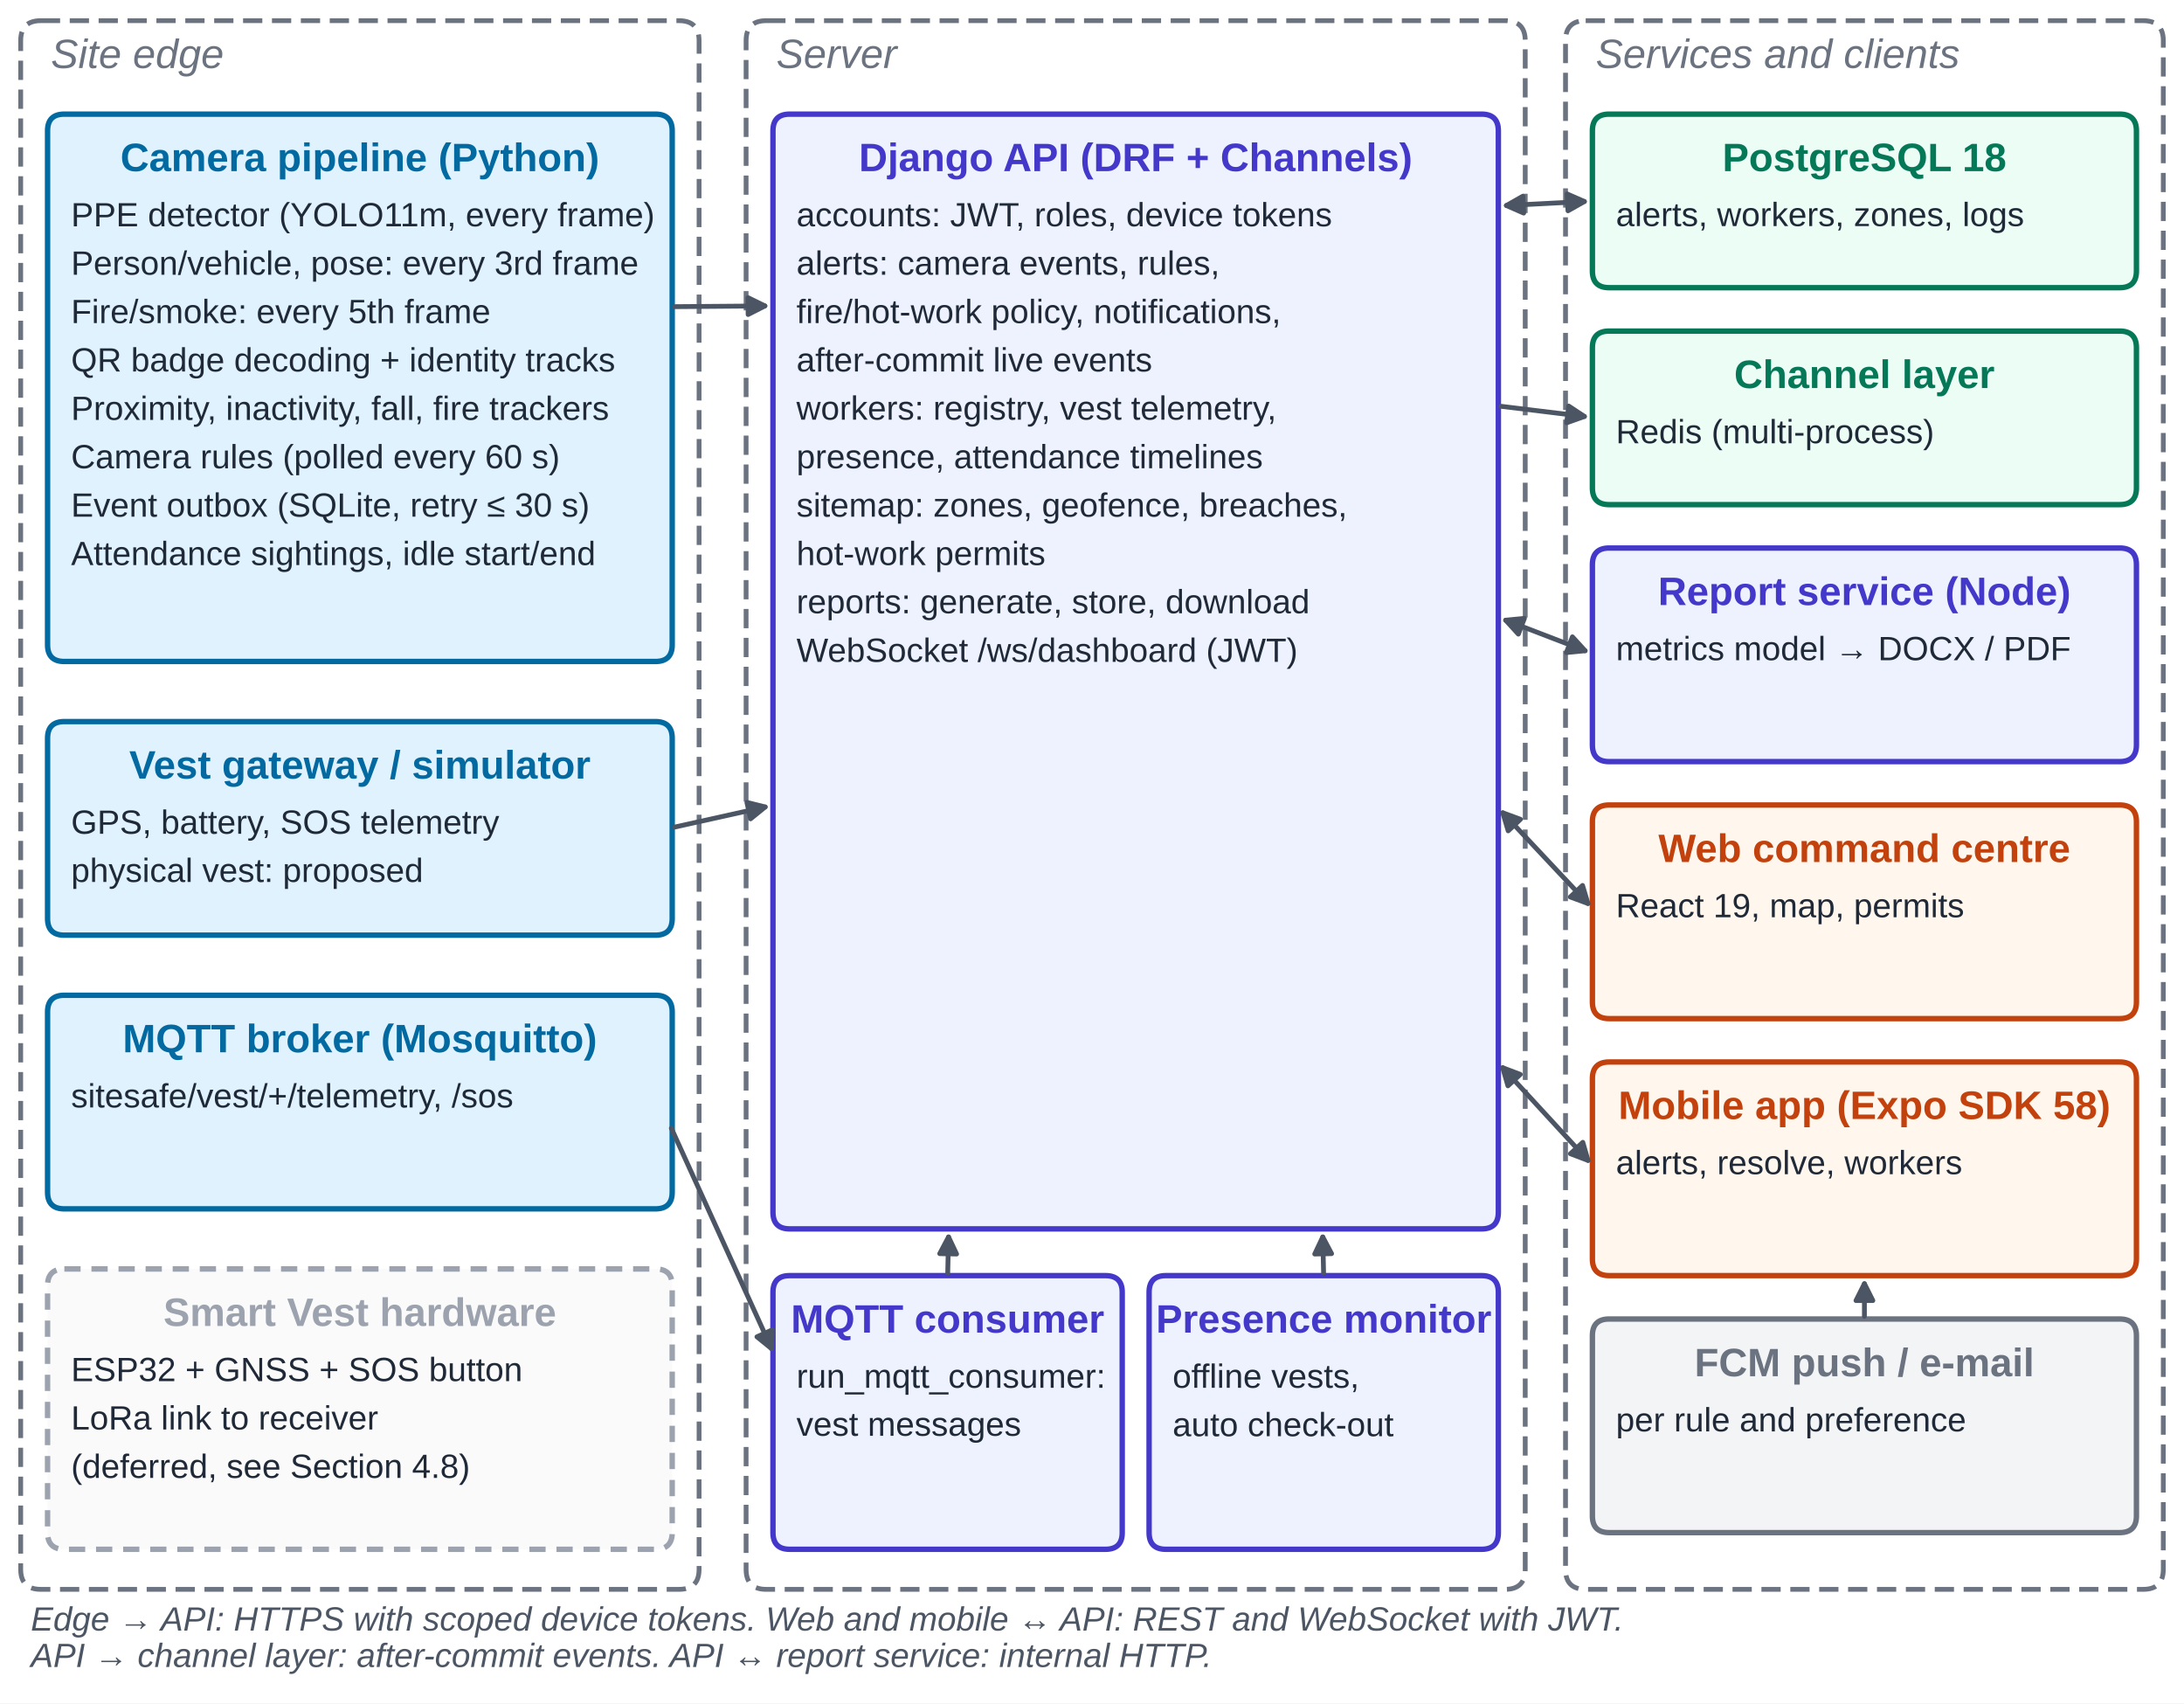
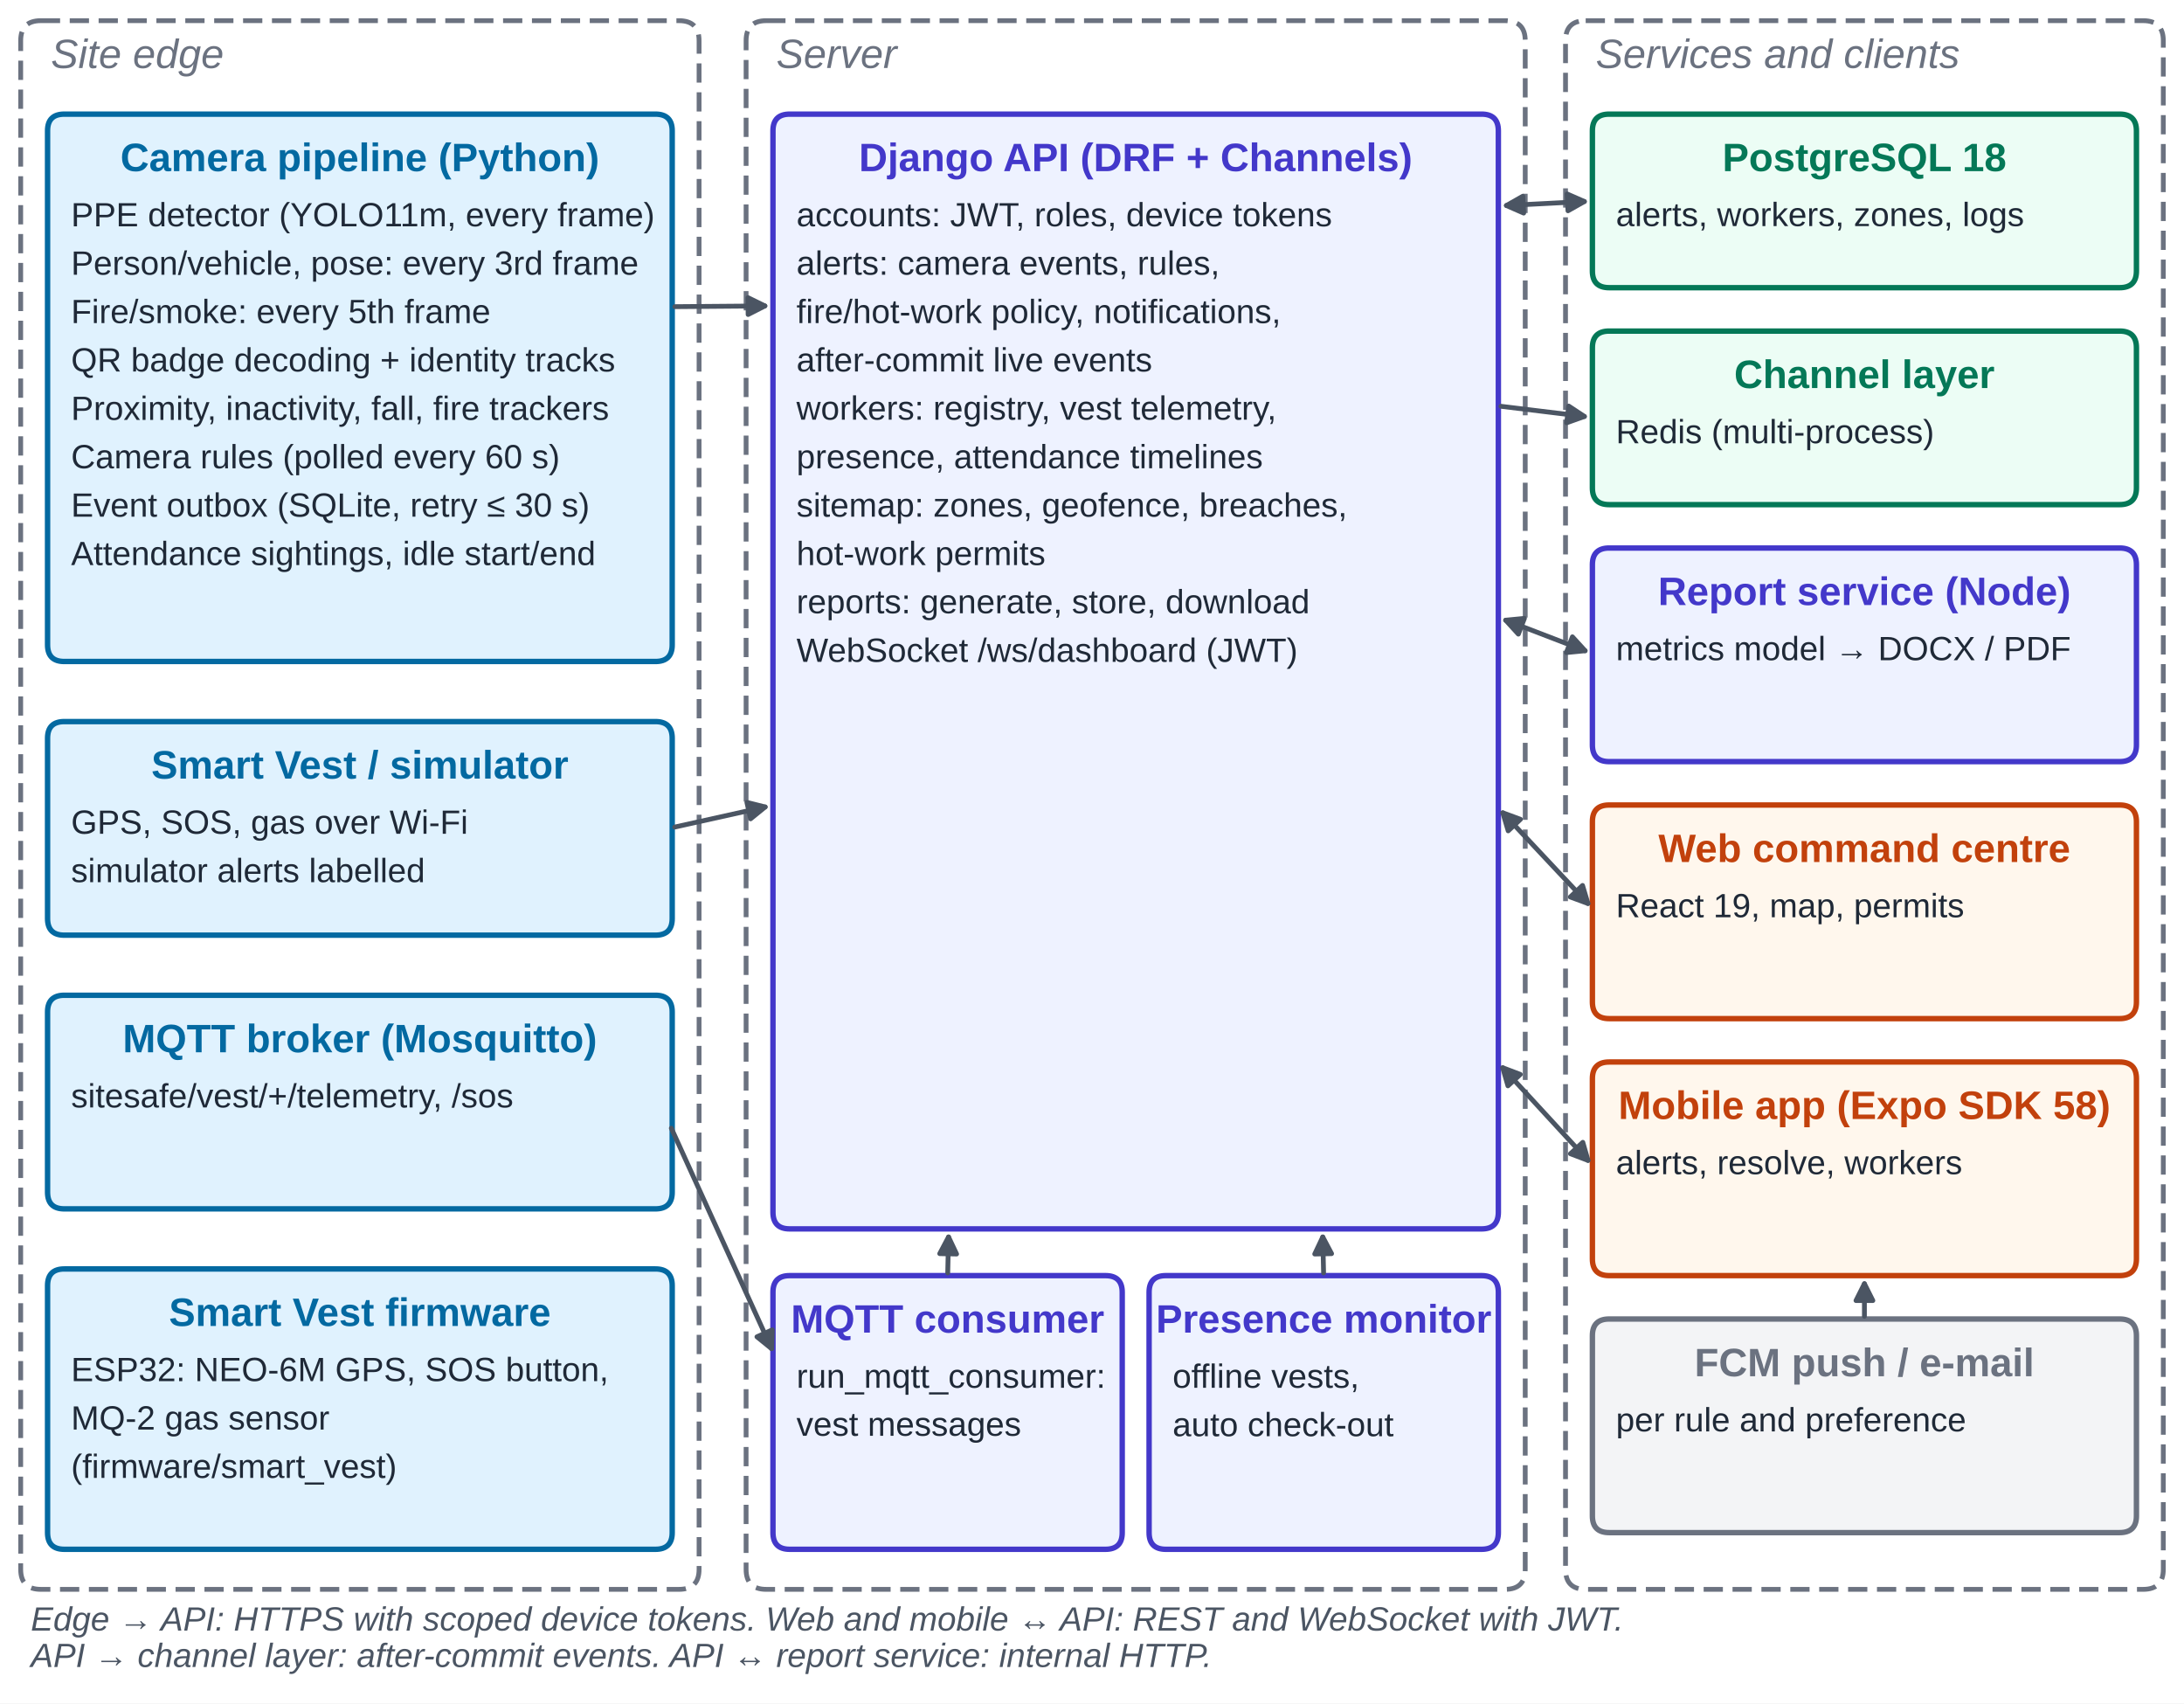
<svg xmlns="http://www.w3.org/2000/svg" width="362.88pt" height="282.96pt" viewBox="0 0 362.88 282.96" version="1.1">
  <defs>
    <style type="text/css">*{stroke-linejoin: round; stroke-linecap: butt}</style>
  </defs>
  <g id="figure_1">
    <g id="patch_1">
      <path d="M 0 282.96  L 362.88 282.96  L 362.88 0  L 0 0  z " style="fill: #ffffff" />
    </g>
    <g id="axes_1">
      <g id="patch_2">
-         <path d="M 6.786 3.434  L 112.806 3.434  Q 116.154 3.434 116.154 6.761  L 116.154 260.676  Q 116.154 264.002 112.806 264.002  L 6.786 264.002  Q 3.438 264.002 3.438 260.676  L 3.438 6.761  Q 3.438 3.434 6.786 3.434  L 6.786 3.434  z " clip-path="url(#pd71b66745c)" style="fill: none; stroke-dasharray: 3.2,1.6; stroke-dashoffset: 0; stroke: #6b7280; stroke-width: 0.8; stroke-linejoin: miter" />
+         <path d="M 6.786 3.434  L 112.806 3.434  Q 116.154 3.434 116.154 6.761  L 116.154 260.676  Q 116.154 264.002 112.806 264.002  L 6.786 264.002  Q 3.438 264.002 3.438 260.676  L 3.438 6.761  Q 3.438 3.434 6.786 3.434  L 6.786 3.434  z " clip-path="url(#p2b58ecd0dc)" style="fill: none; stroke-dasharray: 3.2,1.6; stroke-dashoffset: 0; stroke: #6b7280; stroke-width: 0.8; stroke-linejoin: miter" />
      </g>
      <g id="patch_3">
-         <path d="M 127.314 3.434  L 250.074 3.434  Q 253.422 3.434 253.422 6.761  L 253.422 260.676  Q 253.422 264.002 250.074 264.002  L 127.314 264.002  Q 123.966 264.002 123.966 260.676  L 123.966 6.761  Q 123.966 3.434 127.314 3.434  L 127.314 3.434  z " clip-path="url(#pd71b66745c)" style="fill: none; stroke-dasharray: 3.2,1.6; stroke-dashoffset: 0; stroke: #6b7280; stroke-width: 0.8; stroke-linejoin: miter" />
+         <path d="M 127.314 3.434  L 250.074 3.434  Q 253.422 3.434 253.422 6.761  L 253.422 260.676  Q 253.422 264.002 250.074 264.002  L 127.314 264.002  Q 123.966 264.002 123.966 260.676  L 123.966 6.761  Q 123.966 3.434 127.314 3.434  L 127.314 3.434  z " clip-path="url(#p2b58ecd0dc)" style="fill: none; stroke-dasharray: 3.2,1.6; stroke-dashoffset: 0; stroke: #6b7280; stroke-width: 0.8; stroke-linejoin: miter" />
      </g>
      <g id="patch_4">
-         <path d="M 263.466 3.434  L 356.094 3.434  Q 359.442 3.434 359.442 6.761  L 359.442 260.676  Q 359.442 264.002 356.094 264.002  L 263.466 264.002  Q 260.118 264.002 260.118 260.676  L 260.118 6.761  Q 260.118 3.434 263.466 3.434  L 263.466 3.434  z " clip-path="url(#pd71b66745c)" style="fill: none; stroke-dasharray: 3.2,1.6; stroke-dashoffset: 0; stroke: #6b7280; stroke-width: 0.8; stroke-linejoin: miter" />
+         <path d="M 263.466 3.434  L 356.094 3.434  Q 359.442 3.434 359.442 6.761  L 359.442 260.676  Q 359.442 264.002 356.094 264.002  L 263.466 264.002  Q 260.118 264.002 260.118 260.676  L 260.118 6.761  Q 260.118 3.434 263.466 3.434  L 263.466 3.434  z " clip-path="url(#p2b58ecd0dc)" style="fill: none; stroke-dasharray: 3.2,1.6; stroke-dashoffset: 0; stroke: #6b7280; stroke-width: 0.8; stroke-linejoin: miter" />
      </g>
      <g id="patch_5">
-         <path d="M 10.692 18.958  L 108.9 18.958  Q 111.69 18.958 111.69 21.73  L 111.69 107.107  Q 111.69 109.879 108.9 109.879  L 10.692 109.879  Q 7.902 109.879 7.902 107.107  L 7.902 21.73  Q 7.902 18.958 10.692 18.958  z " clip-path="url(#pd71b66745c)" style="fill: #e0f2fe; stroke: #0369a1; stroke-width: 0.9; stroke-linejoin: miter" />
+         <path d="M 10.692 18.958  L 108.9 18.958  Q 111.69 18.958 111.69 21.73  L 111.69 107.107  Q 111.69 109.879 108.9 109.879  L 10.692 109.879  Q 7.902 109.879 7.902 107.107  L 7.902 21.73  Q 7.902 18.958 10.692 18.958  z " clip-path="url(#p2b58ecd0dc)" style="fill: #e0f2fe; stroke: #0369a1; stroke-width: 0.9; stroke-linejoin: miter" />
      </g>
      <g id="patch_6">
-         <path d="M 10.692 119.858  L 108.9 119.858  Q 111.69 119.858 111.69 122.63  L 111.69 152.568  Q 111.69 155.34 108.9 155.34  L 10.692 155.34  Q 7.902 155.34 7.902 152.568  L 7.902 122.63  Q 7.902 119.858 10.692 119.858  z " clip-path="url(#pd71b66745c)" style="fill: #e0f2fe; stroke: #0369a1; stroke-width: 0.9; stroke-linejoin: miter" />
+         <path d="M 10.692 119.858  L 108.9 119.858  Q 111.69 119.858 111.69 122.63  L 111.69 152.568  Q 111.69 155.34 108.9 155.34  L 10.692 155.34  Q 7.902 155.34 7.902 152.568  L 7.902 122.63  Q 7.902 119.858 10.692 119.858  z " clip-path="url(#p2b58ecd0dc)" style="fill: #e0f2fe; stroke: #0369a1; stroke-width: 0.9; stroke-linejoin: miter" />
      </g>
      <g id="patch_7">
-         <path d="M 10.692 165.319  L 108.9 165.319  Q 111.69 165.319 111.69 168.091  L 111.69 198.029  Q 111.69 200.801 108.9 200.801  L 10.692 200.801  Q 7.902 200.801 7.902 198.029  L 7.902 168.091  Q 7.902 165.319 10.692 165.319  z " clip-path="url(#pd71b66745c)" style="fill: #e0f2fe; stroke: #0369a1; stroke-width: 0.9; stroke-linejoin: miter" />
+         <path d="M 10.692 165.319  L 108.9 165.319  Q 111.69 165.319 111.69 168.091  L 111.69 198.029  Q 111.69 200.801 108.9 200.801  L 10.692 200.801  Q 7.902 200.801 7.902 198.029  L 7.902 168.091  Q 7.902 165.319 10.692 165.319  z " clip-path="url(#p2b58ecd0dc)" style="fill: #e0f2fe; stroke: #0369a1; stroke-width: 0.9; stroke-linejoin: miter" />
      </g>
      <g id="patch_8">
-         <path d="M 10.692 210.78  L 108.9 210.78  Q 111.69 210.78 111.69 213.552  L 111.69 254.578  Q 111.69 257.35 108.9 257.35  L 10.692 257.35  Q 7.902 257.35 7.902 254.578  L 7.902 213.552  Q 7.902 210.78 10.692 210.78  z " clip-path="url(#pd71b66745c)" style="fill: #fafafa; stroke-dasharray: 2.7,1.8; stroke-dashoffset: 0; stroke: #9ca3af; stroke-width: 0.9; stroke-linejoin: miter" />
+         <path d="M 10.692 210.78  L 108.9 210.78  Q 111.69 210.78 111.69 213.552  L 111.69 254.578  Q 111.69 257.35 108.9 257.35  L 10.692 257.35  Q 7.902 257.35 7.902 254.578  L 7.902 213.552  Q 7.902 210.78 10.692 210.78  z " clip-path="url(#p2b58ecd0dc)" style="fill: #e0f2fe; stroke: #0369a1; stroke-width: 0.9; stroke-linejoin: miter" />
      </g>
      <g id="patch_9">
-         <path d="M 131.22 18.958  L 246.168 18.958  Q 248.958 18.958 248.958 21.73  L 248.958 201.355  Q 248.958 204.127 246.168 204.127  L 131.22 204.127  Q 128.43 204.127 128.43 201.355  L 128.43 21.73  Q 128.43 18.958 131.22 18.958  z " clip-path="url(#pd71b66745c)" style="fill: #eef2ff; stroke: #4338ca; stroke-width: 0.9; stroke-linejoin: miter" />
+         <path d="M 131.22 18.958  L 246.168 18.958  Q 248.958 18.958 248.958 21.73  L 248.958 201.355  Q 248.958 204.127 246.168 204.127  L 131.22 204.127  Q 128.43 204.127 128.43 201.355  L 128.43 21.73  Q 128.43 18.958 131.22 18.958  z " clip-path="url(#p2b58ecd0dc)" style="fill: #eef2ff; stroke: #4338ca; stroke-width: 0.9; stroke-linejoin: miter" />
      </g>
      <g id="patch_10">
-         <path d="M 131.22 211.889  L 183.672 211.889  Q 186.462 211.889 186.462 214.661  L 186.462 254.578  Q 186.462 257.35 183.672 257.35  L 131.22 257.35  Q 128.43 257.35 128.43 254.578  L 128.43 214.661  Q 128.43 211.889 131.22 211.889  z " clip-path="url(#pd71b66745c)" style="fill: #eef2ff; stroke: #4338ca; stroke-width: 0.9; stroke-linejoin: miter" />
+         <path d="M 131.22 211.889  L 183.672 211.889  Q 186.462 211.889 186.462 214.661  L 186.462 254.578  Q 186.462 257.35 183.672 257.35  L 131.22 257.35  Q 128.43 257.35 128.43 254.578  L 128.43 214.661  Q 128.43 211.889 131.22 211.889  z " clip-path="url(#p2b58ecd0dc)" style="fill: #eef2ff; stroke: #4338ca; stroke-width: 0.9; stroke-linejoin: miter" />
      </g>
      <g id="patch_11">
-         <path d="M 193.716 211.889  L 246.168 211.889  Q 248.958 211.889 248.958 214.661  L 248.958 254.578  Q 248.958 257.35 246.168 257.35  L 193.716 257.35  Q 190.926 257.35 190.926 254.578  L 190.926 214.661  Q 190.926 211.889 193.716 211.889  z " clip-path="url(#pd71b66745c)" style="fill: #eef2ff; stroke: #4338ca; stroke-width: 0.9; stroke-linejoin: miter" />
+         <path d="M 193.716 211.889  L 246.168 211.889  Q 248.958 211.889 248.958 214.661  L 248.958 254.578  Q 248.958 257.35 246.168 257.35  L 193.716 257.35  Q 190.926 257.35 190.926 254.578  L 190.926 214.661  Q 190.926 211.889 193.716 211.889  z " clip-path="url(#p2b58ecd0dc)" style="fill: #eef2ff; stroke: #4338ca; stroke-width: 0.9; stroke-linejoin: miter" />
      </g>
      <g id="patch_12">
-         <path d="M 267.372 18.958  L 352.188 18.958  Q 354.978 18.958 354.978 21.73  L 354.978 45.014  Q 354.978 47.786 352.188 47.786  L 267.372 47.786  Q 264.582 47.786 264.582 45.014  L 264.582 21.73  Q 264.582 18.958 267.372 18.958  z " clip-path="url(#pd71b66745c)" style="fill: #ecfdf5; stroke: #047857; stroke-width: 0.9; stroke-linejoin: miter" />
+         <path d="M 267.372 18.958  L 352.188 18.958  Q 354.978 18.958 354.978 21.73  L 354.978 45.014  Q 354.978 47.786 352.188 47.786  L 267.372 47.786  Q 264.582 47.786 264.582 45.014  L 264.582 21.73  Q 264.582 18.958 267.372 18.958  z " clip-path="url(#p2b58ecd0dc)" style="fill: #ecfdf5; stroke: #047857; stroke-width: 0.9; stroke-linejoin: miter" />
      </g>
      <g id="patch_13">
-         <path d="M 267.372 54.994  L 352.188 54.994  Q 354.978 54.994 354.978 57.766  L 354.978 81.05  Q 354.978 83.822 352.188 83.822  L 267.372 83.822  Q 264.582 83.822 264.582 81.05  L 264.582 57.766  Q 264.582 54.994 267.372 54.994  z " clip-path="url(#pd71b66745c)" style="fill: #ecfdf5; stroke: #047857; stroke-width: 0.9; stroke-linejoin: miter" />
+         <path d="M 267.372 54.994  L 352.188 54.994  Q 354.978 54.994 354.978 57.766  L 354.978 81.05  Q 354.978 83.822 352.188 83.822  L 267.372 83.822  Q 264.582 83.822 264.582 81.05  L 264.582 57.766  Q 264.582 54.994 267.372 54.994  z " clip-path="url(#p2b58ecd0dc)" style="fill: #ecfdf5; stroke: #047857; stroke-width: 0.9; stroke-linejoin: miter" />
      </g>
      <g id="patch_14">
-         <path d="M 267.372 91.03  L 352.188 91.03  Q 354.978 91.03 354.978 93.802  L 354.978 123.739  Q 354.978 126.511 352.188 126.511  L 267.372 126.511  Q 264.582 126.511 264.582 123.739  L 264.582 93.802  Q 264.582 91.03 267.372 91.03  z " clip-path="url(#pd71b66745c)" style="fill: #eef2ff; stroke: #4338ca; stroke-width: 0.9; stroke-linejoin: miter" />
+         <path d="M 267.372 91.03  L 352.188 91.03  Q 354.978 91.03 354.978 93.802  L 354.978 123.739  Q 354.978 126.511 352.188 126.511  L 267.372 126.511  Q 264.582 126.511 264.582 123.739  L 264.582 93.802  Q 264.582 91.03 267.372 91.03  z " clip-path="url(#p2b58ecd0dc)" style="fill: #eef2ff; stroke: #4338ca; stroke-width: 0.9; stroke-linejoin: miter" />
      </g>
      <g id="patch_15">
-         <path d="M 267.372 133.718  L 352.188 133.718  Q 354.978 133.718 354.978 136.49  L 354.978 166.428  Q 354.978 169.2 352.188 169.2  L 267.372 169.2  Q 264.582 169.2 264.582 166.428  L 264.582 136.49  Q 264.582 133.718 267.372 133.718  z " clip-path="url(#pd71b66745c)" style="fill: #fff7ed; stroke: #c2410c; stroke-width: 0.9; stroke-linejoin: miter" />
+         <path d="M 267.372 133.718  L 352.188 133.718  Q 354.978 133.718 354.978 136.49  L 354.978 166.428  Q 354.978 169.2 352.188 169.2  L 267.372 169.2  Q 264.582 169.2 264.582 166.428  L 264.582 136.49  Q 264.582 133.718 267.372 133.718  z " clip-path="url(#p2b58ecd0dc)" style="fill: #fff7ed; stroke: #c2410c; stroke-width: 0.9; stroke-linejoin: miter" />
      </g>
      <g id="patch_16">
-         <path d="M 267.372 176.407  L 352.188 176.407  Q 354.978 176.407 354.978 179.179  L 354.978 209.117  Q 354.978 211.889 352.188 211.889  L 267.372 211.889  Q 264.582 211.889 264.582 209.117  L 264.582 179.179  Q 264.582 176.407 267.372 176.407  z " clip-path="url(#pd71b66745c)" style="fill: #fff7ed; stroke: #c2410c; stroke-width: 0.9; stroke-linejoin: miter" />
+         <path d="M 267.372 176.407  L 352.188 176.407  Q 354.978 176.407 354.978 179.179  L 354.978 209.117  Q 354.978 211.889 352.188 211.889  L 267.372 211.889  Q 264.582 211.889 264.582 209.117  L 264.582 179.179  Q 264.582 176.407 267.372 176.407  z " clip-path="url(#p2b58ecd0dc)" style="fill: #fff7ed; stroke: #c2410c; stroke-width: 0.9; stroke-linejoin: miter" />
      </g>
      <g id="patch_17">
-         <path d="M 267.372 219.096  L 352.188 219.096  Q 354.978 219.096 354.978 221.868  L 354.978 251.806  Q 354.978 254.578 352.188 254.578  L 267.372 254.578  Q 264.582 254.578 264.582 251.806  L 264.582 221.868  Q 264.582 219.096 267.372 219.096  z " clip-path="url(#pd71b66745c)" style="fill: #f3f4f6; stroke: #6b7280; stroke-width: 0.9; stroke-linejoin: miter" />
+         <path d="M 267.372 219.096  L 352.188 219.096  Q 354.978 219.096 354.978 221.868  L 354.978 251.806  Q 354.978 254.578 352.188 254.578  L 267.372 254.578  Q 264.582 254.578 264.582 251.806  L 264.582 221.868  Q 264.582 219.096 267.372 219.096  z " clip-path="url(#p2b58ecd0dc)" style="fill: #f3f4f6; stroke: #6b7280; stroke-width: 0.9; stroke-linejoin: miter" />
      </g>
      <g id="patch_18">
-         <path d="M 112.13 50.938  Q 120.059 50.874 127.093 50.818  " clip-path="url(#pd71b66745c)" style="fill: none; stroke: #4b5563; stroke-width: 0.8; stroke-linecap: round" />
-         <path d="M 124.282 49.44  L 127.093 50.818  L 124.305 52.24  z " clip-path="url(#pd71b66745c)" style="fill: #4b5563; stroke: #4b5563; stroke-width: 0.8; stroke-linecap: round" />
+         <path d="M 112.13 50.938  Q 120.059 50.874 127.093 50.818  " clip-path="url(#p2b58ecd0dc)" style="fill: none; stroke: #4b5563; stroke-width: 0.8; stroke-linecap: round" />
+         <path d="M 124.282 49.44  L 127.093 50.818  L 124.305 52.24  z " clip-path="url(#p2b58ecd0dc)" style="fill: #4b5563; stroke: #4b5563; stroke-width: 0.8; stroke-linecap: round" />
      </g>
      <g id="patch_19">
-         <path d="M 112.104 137.383  Q 120.058 135.615 127.138 134.041  " clip-path="url(#pd71b66745c)" style="fill: none; stroke: #4b5563; stroke-width: 0.8; stroke-linecap: round" />
-         <path d="M 124.101 133.282  L 127.138 134.041  L 124.709 136.015  z " clip-path="url(#pd71b66745c)" style="fill: #4b5563; stroke: #4b5563; stroke-width: 0.8; stroke-linecap: round" />
+         <path d="M 112.104 137.383  Q 120.058 135.615 127.138 134.041  " clip-path="url(#p2b58ecd0dc)" style="fill: none; stroke: #4b5563; stroke-width: 0.8; stroke-linecap: round" />
+         <path d="M 124.101 133.282  L 127.138 134.041  L 124.709 136.015  z " clip-path="url(#p2b58ecd0dc)" style="fill: #4b5563; stroke: #4b5563; stroke-width: 0.8; stroke-linecap: round" />
      </g>
      <g id="patch_20">
-         <path d="M 111.545 187.405  Q 120.059 206.122 128.203 224.024  " clip-path="url(#pd71b66745c)" style="fill: none; stroke: #4b5563; stroke-width: 0.8; stroke-linecap: round" />
-         <path d="M 128.318 220.896  L 128.203 224.024  L 125.77 222.055  z " clip-path="url(#pd71b66745c)" style="fill: #4b5563; stroke: #4b5563; stroke-width: 0.8; stroke-linecap: round" />
+         <path d="M 111.545 187.405  Q 120.059 206.122 128.203 224.024  " clip-path="url(#p2b58ecd0dc)" style="fill: none; stroke: #4b5563; stroke-width: 0.8; stroke-linecap: round" />
+         <path d="M 128.318 220.896  L 128.203 224.024  L 125.77 222.055  z " clip-path="url(#p2b58ecd0dc)" style="fill: #4b5563; stroke: #4b5563; stroke-width: 0.8; stroke-linecap: round" />
      </g>
      <g id="patch_21">
-         <path d="M 250.295 34.139  Q 256.773 33.804 263.252 33.47  " clip-path="url(#pd71b66745c)" style="fill: none; stroke: #4b5563; stroke-width: 0.8; stroke-linecap: round" />
-         <path d="M 253.163 35.393  L 250.295 34.139  L 253.019 32.596  z " clip-path="url(#pd71b66745c)" style="fill: #4b5563; stroke: #4b5563; stroke-width: 0.8; stroke-linecap: round" />
-         <path d="M 260.383 32.216  L 263.252 33.47  L 260.528 35.012  z " clip-path="url(#pd71b66745c)" style="fill: #4b5563; stroke: #4b5563; stroke-width: 0.8; stroke-linecap: round" />
+         <path d="M 250.295 34.139  Q 256.773 33.804 263.252 33.47  " clip-path="url(#p2b58ecd0dc)" style="fill: none; stroke: #4b5563; stroke-width: 0.8; stroke-linecap: round" />
+         <path d="M 253.163 35.393  L 250.295 34.139  L 253.019 32.596  z " clip-path="url(#p2b58ecd0dc)" style="fill: #4b5563; stroke: #4b5563; stroke-width: 0.8; stroke-linecap: round" />
+         <path d="M 260.383 32.216  L 263.252 33.47  L 260.528 35.012  z " clip-path="url(#p2b58ecd0dc)" style="fill: #4b5563; stroke: #4b5563; stroke-width: 0.8; stroke-linecap: round" />
      </g>
      <g id="patch_22">
-         <path d="M 249.393 67.489  Q 256.769 68.388 263.256 69.178  " clip-path="url(#pd71b66745c)" style="fill: none; stroke: #4b5563; stroke-width: 0.8; stroke-linecap: round" />
-         <path d="M 260.646 67.45  L 263.256 69.178  L 260.308 70.229  z " clip-path="url(#pd71b66745c)" style="fill: #4b5563; stroke: #4b5563; stroke-width: 0.8; stroke-linecap: round" />
+         <path d="M 249.393 67.489  Q 256.769 68.388 263.256 69.178  " clip-path="url(#p2b58ecd0dc)" style="fill: none; stroke: #4b5563; stroke-width: 0.8; stroke-linecap: round" />
+         <path d="M 260.646 67.45  L 263.256 69.178  L 260.308 70.229  z " clip-path="url(#p2b58ecd0dc)" style="fill: #4b5563; stroke: #4b5563; stroke-width: 0.8; stroke-linecap: round" />
      </g>
      <g id="patch_23">
-         <path d="M 250.171 103.02  Q 256.773 105.556 263.375 108.092  " clip-path="url(#pd71b66745c)" style="fill: none; stroke: #4b5563; stroke-width: 0.8; stroke-linecap: round" />
-         <path d="M 252.283 105.331  L 250.171 103.02  L 253.287 102.717  z " clip-path="url(#pd71b66745c)" style="fill: #4b5563; stroke: #4b5563; stroke-width: 0.8; stroke-linecap: round" />
-         <path d="M 261.263 105.781  L 263.375 108.092  L 260.259 108.395  z " clip-path="url(#pd71b66745c)" style="fill: #4b5563; stroke: #4b5563; stroke-width: 0.8; stroke-linecap: round" />
+         <path d="M 250.171 103.02  Q 256.773 105.556 263.375 108.092  " clip-path="url(#p2b58ecd0dc)" style="fill: none; stroke: #4b5563; stroke-width: 0.8; stroke-linecap: round" />
+         <path d="M 252.283 105.331  L 250.171 103.02  L 253.287 102.717  z " clip-path="url(#p2b58ecd0dc)" style="fill: #4b5563; stroke: #4b5563; stroke-width: 0.8; stroke-linecap: round" />
+         <path d="M 261.263 105.781  L 263.375 108.092  L 260.259 108.395  z " clip-path="url(#p2b58ecd0dc)" style="fill: #4b5563; stroke: #4b5563; stroke-width: 0.8; stroke-linecap: round" />
      </g>
      <g id="patch_24">
-         <path d="M 263.843 150.078  Q 256.77 142.544 249.696 135.01  " clip-path="url(#pd71b66745c)" style="fill: none; stroke: #4b5563; stroke-width: 0.8; stroke-linecap: round" />
-         <path d="M 262.947 147.078  L 263.843 150.078  L 260.906 148.995  z " clip-path="url(#pd71b66745c)" style="fill: #4b5563; stroke: #4b5563; stroke-width: 0.8; stroke-linecap: round" />
-         <path d="M 250.592 138.01  L 249.696 135.01  L 252.633 136.093  z " clip-path="url(#pd71b66745c)" style="fill: #4b5563; stroke: #4b5563; stroke-width: 0.8; stroke-linecap: round" />
+         <path d="M 263.843 150.078  Q 256.77 142.544 249.696 135.01  " clip-path="url(#p2b58ecd0dc)" style="fill: none; stroke: #4b5563; stroke-width: 0.8; stroke-linecap: round" />
+         <path d="M 262.947 147.078  L 263.843 150.078  L 260.906 148.995  z " clip-path="url(#p2b58ecd0dc)" style="fill: #4b5563; stroke: #4b5563; stroke-width: 0.8; stroke-linecap: round" />
+         <path d="M 250.592 138.01  L 249.696 135.01  L 252.633 136.093  z " clip-path="url(#p2b58ecd0dc)" style="fill: #4b5563; stroke: #4b5563; stroke-width: 0.8; stroke-linecap: round" />
      </g>
      <g id="patch_25">
-         <path d="M 263.858 192.755  Q 256.77 185.056 249.682 177.357  " clip-path="url(#pd71b66745c)" style="fill: none; stroke: #4b5563; stroke-width: 0.8; stroke-linecap: round" />
-         <path d="M 262.991 189.747  L 263.858 192.755  L 260.931 191.643  z " clip-path="url(#pd71b66745c)" style="fill: #4b5563; stroke: #4b5563; stroke-width: 0.8; stroke-linecap: round" />
-         <path d="M 250.549 180.365  L 249.682 177.357  L 252.609 178.468  z " clip-path="url(#pd71b66745c)" style="fill: #4b5563; stroke: #4b5563; stroke-width: 0.8; stroke-linecap: round" />
+         <path d="M 263.858 192.755  Q 256.77 185.056 249.682 177.357  " clip-path="url(#p2b58ecd0dc)" style="fill: none; stroke: #4b5563; stroke-width: 0.8; stroke-linecap: round" />
+         <path d="M 262.991 189.747  L 263.858 192.755  L 260.931 191.643  z " clip-path="url(#p2b58ecd0dc)" style="fill: #4b5563; stroke: #4b5563; stroke-width: 0.8; stroke-linecap: round" />
+         <path d="M 250.549 180.365  L 249.682 177.357  L 252.609 178.468  z " clip-path="url(#p2b58ecd0dc)" style="fill: #4b5563; stroke: #4b5563; stroke-width: 0.8; stroke-linecap: round" />
      </g>
      <g id="patch_26">
-         <path d="M 309.78 218.647  Q 309.78 215.493 309.78 213.232  " clip-path="url(#pd71b66745c)" style="fill: none; stroke: #4b5563; stroke-width: 0.8; stroke-linecap: round" />
-         <path d="M 308.38 216.032  L 309.78 213.232  L 311.18 216.032  z " clip-path="url(#pd71b66745c)" style="fill: #4b5563; stroke: #4b5563; stroke-width: 0.8; stroke-linecap: round" />
+         <path d="M 309.78 218.647  Q 309.78 215.493 309.78 213.232  " clip-path="url(#p2b58ecd0dc)" style="fill: none; stroke: #4b5563; stroke-width: 0.8; stroke-linecap: round" />
+         <path d="M 308.38 216.032  L 309.78 213.232  L 311.18 216.032  z " clip-path="url(#p2b58ecd0dc)" style="fill: #4b5563; stroke: #4b5563; stroke-width: 0.8; stroke-linecap: round" />
      </g>
      <g id="patch_27">
-         <path d="M 157.469 211.443  Q 157.546 208.009 157.604 205.47  " clip-path="url(#pd71b66745c)" style="fill: none; stroke: #4b5563; stroke-width: 0.8; stroke-linecap: round" />
-         <path d="M 156.141 208.238  L 157.604 205.47  L 158.94 208.301  z " clip-path="url(#pd71b66745c)" style="fill: #4b5563; stroke: #4b5563; stroke-width: 0.8; stroke-linecap: round" />
+         <path d="M 157.469 211.443  Q 157.546 208.009 157.604 205.47  " clip-path="url(#p2b58ecd0dc)" style="fill: none; stroke: #4b5563; stroke-width: 0.8; stroke-linecap: round" />
+         <path d="M 156.141 208.238  L 157.604 205.47  L 158.94 208.301  z " clip-path="url(#p2b58ecd0dc)" style="fill: #4b5563; stroke: #4b5563; stroke-width: 0.8; stroke-linecap: round" />
      </g>
      <g id="patch_28">
-         <path d="M 219.919 211.443  Q 219.842 208.009 219.784 205.47  " clip-path="url(#pd71b66745c)" style="fill: none; stroke: #4b5563; stroke-width: 0.8; stroke-linecap: round" />
-         <path d="M 218.448 208.301  L 219.784 205.47  L 221.247 208.238  z " clip-path="url(#pd71b66745c)" style="fill: #4b5563; stroke: #4b5563; stroke-width: 0.8; stroke-linecap: round" />
+         <path d="M 219.919 211.443  Q 219.842 208.009 219.784 205.47  " clip-path="url(#p2b58ecd0dc)" style="fill: none; stroke: #4b5563; stroke-width: 0.8; stroke-linecap: round" />
+         <path d="M 218.448 208.301  L 219.784 205.47  L 221.247 208.238  z " clip-path="url(#p2b58ecd0dc)" style="fill: #4b5563; stroke: #4b5563; stroke-width: 0.8; stroke-linecap: round" />
      </g>
      <g id="text_1">
        <text style="font-style: italic; font-size: 6.8px; font-family: 'Arial'; text-anchor: start; fill: #6b7280" x="8.46" y="11.302" transform="rotate(-0 8.46 11.30239)">Site edge</text>
      </g>
      <g id="text_2">
        <text style="font-style: italic; font-size: 6.8px; font-family: 'Arial'; text-anchor: start; fill: #6b7280" x="128.988" y="11.291" transform="rotate(-0 128.988 11.29071)">Server</text>
      </g>
      <g id="text_3">
        <text style="font-style: italic; font-size: 6.8px; font-family: 'Arial'; text-anchor: start; fill: #6b7280" x="265.14" y="11.291" transform="rotate(-0 265.14 11.29071)">Services and clients</text>
      </g>
      <g id="text_4">
        <text style="font-weight: 700; font-size: 6.6px; font-family: 'Arial'; text-anchor: middle; fill: #0369a1" x="59.796" y="28.427" transform="rotate(-0 59.796 28.42695)">Camera pipeline (Python)</text>
      </g>
      <g id="text_5">
        <text style="font-size: 5.6px; font-family: 'Arial'; text-anchor: start; fill: #1f2937" x="11.808" y="37.595" transform="rotate(-0 11.808 37.59475)">PPE detector (YOLO11m, every frame)</text>
      </g>
      <g id="text_6">
        <text style="font-size: 5.6px; font-family: 'Arial'; text-anchor: start; fill: #1f2937" x="11.808" y="45.632" transform="rotate(-0 11.808 45.6318)">Person/vehicle, pose: every 3rd frame</text>
      </g>
      <g id="text_7">
        <text style="font-size: 5.6px; font-family: 'Arial'; text-anchor: start; fill: #1f2937" x="11.808" y="53.671" transform="rotate(-0 11.808 53.6706)">Fire/smoke: every 5th frame</text>
      </g>
      <g id="text_8">
        <text style="font-size: 5.6px; font-family: 'Arial'; text-anchor: start; fill: #1f2937" x="11.808" y="61.711" transform="rotate(-0 11.808 61.71115)">QR badge decoding + identity tracks</text>
      </g>
      <g id="text_9">
        <text style="font-size: 5.6px; font-family: 'Arial'; text-anchor: start; fill: #1f2937" x="11.808" y="69.748" transform="rotate(-0 11.808 69.7482)">Proximity, inactivity, fall, fire trackers</text>
      </g>
      <g id="text_10">
        <text style="font-size: 5.6px; font-family: 'Arial'; text-anchor: start; fill: #1f2937" x="11.808" y="77.787" transform="rotate(-0 11.808 77.787)">Camera rules (polled every 60 s)</text>
      </g>
      <g id="text_11">
        <text style="font-size: 5.6px; font-family: 'Arial'; text-anchor: start; fill: #1f2937" x="11.808" y="85.828" transform="rotate(-0 11.808 85.82755)">Event outbox (SQLite, retry ≤ 30 s)</text>
      </g>
      <g id="text_12">
        <text style="font-size: 5.6px; font-family: 'Arial'; text-anchor: start; fill: #1f2937" x="11.808" y="93.865" transform="rotate(-0 11.808 93.8646)">Attendance sightings, idle start/end</text>
      </g>
      <g id="text_13">
-         <text style="font-weight: 700; font-size: 6.6px; font-family: 'Arial'; text-anchor: middle; fill: #0369a1" x="59.796" y="129.328" transform="rotate(-0 59.796 129.3278)">Vest gateway / simulator</text>
+         <text style="font-weight: 700; font-size: 6.6px; font-family: 'Arial'; text-anchor: middle; fill: #0369a1" x="59.796" y="129.331" transform="rotate(-0 59.796 129.3308)">Smart Vest / simulator</text>
      </g>
      <g id="text_14">
-         <text style="font-size: 5.6px; font-family: 'Arial'; text-anchor: start; fill: #1f2937" x="11.808" y="138.496" transform="rotate(-0 11.808 138.4956)">GPS, battery, SOS telemetry</text>
+         <text style="font-size: 5.6px; font-family: 'Arial'; text-anchor: start; fill: #1f2937" x="11.808" y="138.496" transform="rotate(-0 11.808 138.4956)">GPS, SOS, gas over Wi-Fi</text>
      </g>
      <g id="text_15">
-         <text style="font-size: 5.6px; font-family: 'Arial'; text-anchor: start; fill: #1f2937" x="11.808" y="146.498" transform="rotate(-0 11.808 146.4985)">physical vest: proposed</text>
+         <text style="font-size: 5.6px; font-family: 'Arial'; text-anchor: start; fill: #1f2937" x="11.808" y="146.531" transform="rotate(-0 11.808 146.5313)">simulator alerts labelled</text>
      </g>
      <g id="text_16">
        <text style="font-weight: 700; font-size: 6.6px; font-family: 'Arial'; text-anchor: middle; fill: #0369a1" x="59.796" y="174.789" transform="rotate(-0 59.796 174.7885)">MQTT broker (Mosquitto)</text>
      </g>
      <g id="text_17">
        <text style="font-size: 5.6px; font-family: 'Arial'; text-anchor: start; fill: #1f2937" x="11.808" y="183.955" transform="rotate(-0 11.808 183.9546)">sitesafe/vest/+/telemetry, /sos</text>
      </g>
      <g id="text_18">
-         <text style="font-weight: 700; font-size: 6.6px; font-family: 'Arial'; text-anchor: middle; fill: #9ca3af" x="59.796" y="220.252" transform="rotate(-0 59.796 220.2524)">Smart Vest hardware</text>
+         <text style="font-weight: 700; font-size: 6.6px; font-family: 'Arial'; text-anchor: middle; fill: #0369a1" x="59.796" y="220.252" transform="rotate(-0 59.796 220.2524)">Smart Vest firmware</text>
      </g>
      <g id="text_19">
-         <text style="font-size: 5.6px; font-family: 'Arial'; text-anchor: start; fill: #1f2937" x="11.808" y="229.414" transform="rotate(-0 11.808 229.4141)">ESP32 + GNSS + SOS button</text>
+         <text style="font-size: 5.6px; font-family: 'Arial'; text-anchor: start; fill: #1f2937" x="11.808" y="229.414" transform="rotate(-0 11.808 229.4141)">ESP32: NEO-6M GPS, SOS button,</text>
      </g>
      <g id="text_20">
-         <text style="font-size: 5.6px; font-family: 'Arial'; text-anchor: start; fill: #1f2937" x="11.808" y="237.453" transform="rotate(-0 11.808 237.4529)">LoRa link to receiver</text>
+         <text style="font-size: 5.6px; font-family: 'Arial'; text-anchor: start; fill: #1f2937" x="11.808" y="237.456" transform="rotate(-0 11.808 237.456)">MQ-2 gas sensor</text>
      </g>
      <g id="text_21">
-         <text style="font-size: 5.6px; font-family: 'Arial'; text-anchor: start; fill: #1f2937" x="11.808" y="245.493" transform="rotate(-0 11.808 245.493)">(deferred, see Section 4.8)</text>
+         <text style="font-size: 5.6px; font-family: 'Arial'; text-anchor: start; fill: #1f2937" x="11.808" y="245.493" transform="rotate(-0 11.808 245.493)">(firmware/smart_vest)</text>
      </g>
      <g id="text_22">
        <text style="font-weight: 700; font-size: 6.6px; font-family: 'Arial'; text-anchor: middle; fill: #4338ca" x="188.694" y="28.427" transform="rotate(-0 188.694 28.42695)">Django API (DRF + Channels)</text>
      </g>
      <g id="text_23">
        <text style="font-size: 5.6px; font-family: 'Arial'; text-anchor: start; fill: #1f2937" x="132.336" y="37.592" transform="rotate(-0 132.336 37.59169)">accounts: JWT, roles, device tokens</text>
      </g>
      <g id="text_24">
        <text style="font-size: 5.6px; font-family: 'Arial'; text-anchor: start; fill: #1f2937" x="132.336" y="45.63" transform="rotate(-0 132.336 45.63049)">alerts: camera events, rules,</text>
      </g>
      <g id="text_25">
        <text style="font-size: 5.6px; font-family: 'Arial'; text-anchor: start; fill: #1f2937" x="132.336" y="53.671" transform="rotate(-0 132.336 53.6706)">   fire/hot-work policy, notifications,</text>
      </g>
      <g id="text_26">
        <text style="font-size: 5.6px; font-family: 'Arial'; text-anchor: start; fill: #1f2937" x="132.336" y="61.708" transform="rotate(-0 132.336 61.70809)">   after-commit live events</text>
      </g>
      <g id="text_27">
        <text style="font-size: 5.6px; font-family: 'Arial'; text-anchor: start; fill: #1f2937" x="132.336" y="69.714" transform="rotate(-0 132.336 69.71407)">workers: registry, vest telemetry,</text>
      </g>
      <g id="text_28">
        <text style="font-size: 5.6px; font-family: 'Arial'; text-anchor: start; fill: #1f2937" x="132.336" y="77.786" transform="rotate(-0 132.336 77.78569)">   presence, attendance timelines</text>
      </g>
      <g id="text_29">
        <text style="font-size: 5.6px; font-family: 'Arial'; text-anchor: start; fill: #1f2937" x="132.336" y="85.826" transform="rotate(-0 132.336 85.8258)">sitemap: zones, geofence, breaches,</text>
      </g>
      <g id="text_30">
        <text style="font-size: 5.6px; font-family: 'Arial'; text-anchor: start; fill: #1f2937" x="132.336" y="93.863" transform="rotate(-0 132.336 93.86329)">   hot-work permits</text>
      </g>
      <g id="text_31">
        <text style="font-size: 5.6px; font-family: 'Arial'; text-anchor: start; fill: #1f2937" x="132.336" y="101.869" transform="rotate(-0 132.336 101.8693)">reports: generate, store, download</text>
      </g>
      <g id="text_32">
        <text style="font-size: 5.6px; font-family: 'Arial'; text-anchor: start; fill: #1f2937" x="132.336" y="109.942" transform="rotate(-0 132.336 109.9422)">WebSocket /ws/dashboard (JWT)</text>
      </g>
      <g id="text_33">
        <text style="font-weight: 700; font-size: 6.6px; font-family: 'Arial'; text-anchor: middle; fill: #4338ca" x="157.446" y="221.361" transform="rotate(-0 157.446 221.3612)">MQTT consumer</text>
      </g>
      <g id="text_34">
        <text style="font-size: 5.6px; font-family: 'Arial'; text-anchor: start; fill: #1f2937" x="132.336" y="230.523" transform="rotate(-0 132.336 230.5229)">run_mqtt_consumer:</text>
      </g>
      <g id="text_35">
        <text style="font-size: 5.6px; font-family: 'Arial'; text-anchor: start; fill: #1f2937" x="132.336" y="238.496" transform="rotate(-0 132.336 238.4961)">vest messages</text>
      </g>
      <g id="text_36">
        <text style="font-weight: 700; font-size: 6.6px; font-family: 'Arial'; text-anchor: middle; fill: #4338ca" x="219.942" y="221.361" transform="rotate(-0 219.942 221.3612)">Presence monitor</text>
      </g>
      <g id="text_37">
        <text style="font-size: 5.6px; font-family: 'Arial'; text-anchor: start; fill: #1f2937" x="194.832" y="230.523" transform="rotate(-0 194.832 230.5229)">offline vests,</text>
      </g>
      <g id="text_38">
        <text style="font-size: 5.6px; font-family: 'Arial'; text-anchor: start; fill: #1f2937" x="194.832" y="238.562" transform="rotate(-0 194.832 238.5617)">auto check-out</text>
      </g>
      <g id="text_39">
        <text style="font-weight: 700; font-size: 6.6px; font-family: 'Arial'; text-anchor: middle; fill: #047857" x="309.78" y="28.427" transform="rotate(-0 309.78 28.42695)">PostgreSQL 18</text>
      </g>
      <g id="text_40">
        <text style="font-size: 5.6px; font-family: 'Arial'; text-anchor: start; fill: #1f2937" x="268.488" y="37.559" transform="rotate(-0 268.488 37.55888)">alerts, workers, zones, logs</text>
      </g>
      <g id="text_41">
        <text style="font-weight: 700; font-size: 6.6px; font-family: 'Arial'; text-anchor: middle; fill: #047857" x="309.78" y="64.463" transform="rotate(-0 309.78 64.46295)">Channel layer</text>
      </g>
      <g id="text_42">
        <text style="font-size: 5.6px; font-family: 'Arial'; text-anchor: start; fill: #1f2937" x="268.488" y="73.629" transform="rotate(-0 268.488 73.629)">Redis (multi-process)</text>
      </g>
      <g id="text_43">
        <text style="font-weight: 700; font-size: 6.6px; font-family: 'Arial'; text-anchor: middle; fill: #4338ca" x="309.78" y="100.499" transform="rotate(-0 309.78 100.4989)">Report service (Node)</text>
      </g>
      <g id="text_44">
        <text style="font-size: 5.6px; font-family: 'Arial'; text-anchor: start; fill: #1f2937" x="268.488" y="109.664" transform="rotate(-0 268.488 109.6637)">metrics model → DOCX / PDF</text>
      </g>
      <g id="text_45">
        <text style="font-weight: 700; font-size: 6.6px; font-family: 'Arial'; text-anchor: middle; fill: #c2410c" x="309.78" y="143.191" transform="rotate(-0 309.78 143.1908)">Web command centre</text>
      </g>
      <g id="text_46">
        <text style="font-size: 5.6px; font-family: 'Arial'; text-anchor: start; fill: #1f2937" x="268.488" y="152.361" transform="rotate(-0 268.488 152.3608)">React 19, map, permits</text>
      </g>
      <g id="text_47">
        <text style="font-weight: 700; font-size: 6.6px; font-family: 'Arial'; text-anchor: middle; fill: #c2410c" x="309.78" y="185.877" transform="rotate(-0 309.78 185.8766)">Mobile app (Expo SDK 58)</text>
      </g>
      <g id="text_48">
        <text style="font-size: 5.6px; font-family: 'Arial'; text-anchor: start; fill: #1f2937" x="268.488" y="195.041" transform="rotate(-0 268.488 195.0413)">alerts, resolve, workers</text>
      </g>
      <g id="text_49">
        <text style="font-weight: 700; font-size: 6.6px; font-family: 'Arial'; text-anchor: middle; fill: #6b7280" x="309.78" y="228.609" transform="rotate(-0 309.78 228.6087)">FCM push / e-mail</text>
      </g>
      <g id="text_50">
        <text style="font-size: 5.6px; font-family: 'Arial'; text-anchor: start; fill: #1f2937" x="268.488" y="237.764" transform="rotate(-0 268.488 237.7642)">per rule and preference</text>
      </g>
      <g id="text_51">
        <text style="font-style: italic; font-size: 5.6px; font-family: 'Arial'; fill: #4b5563" transform="translate(5.112 270.851)">Edge → API: HTTPS with scoped device tokens.  Web and mobile ↔ API: REST and WebSocket with JWT.</text>
        <text style="font-style: italic; font-size: 5.6px; font-family: 'Arial'; fill: #4b5563" transform="translate(5.112 276.905)">API → channel layer: after-commit events.  API ↔ report service: internal HTTP.</text>
      </g>
    </g>
  </g>
  <defs>
-     <clipPath id="pd71b66745c">
+     <clipPath id="p2b58ecd0dc">
      <rect x="2.88" y="2.88" width="357.12" height="277.2" />
    </clipPath>
  </defs>
</svg>
